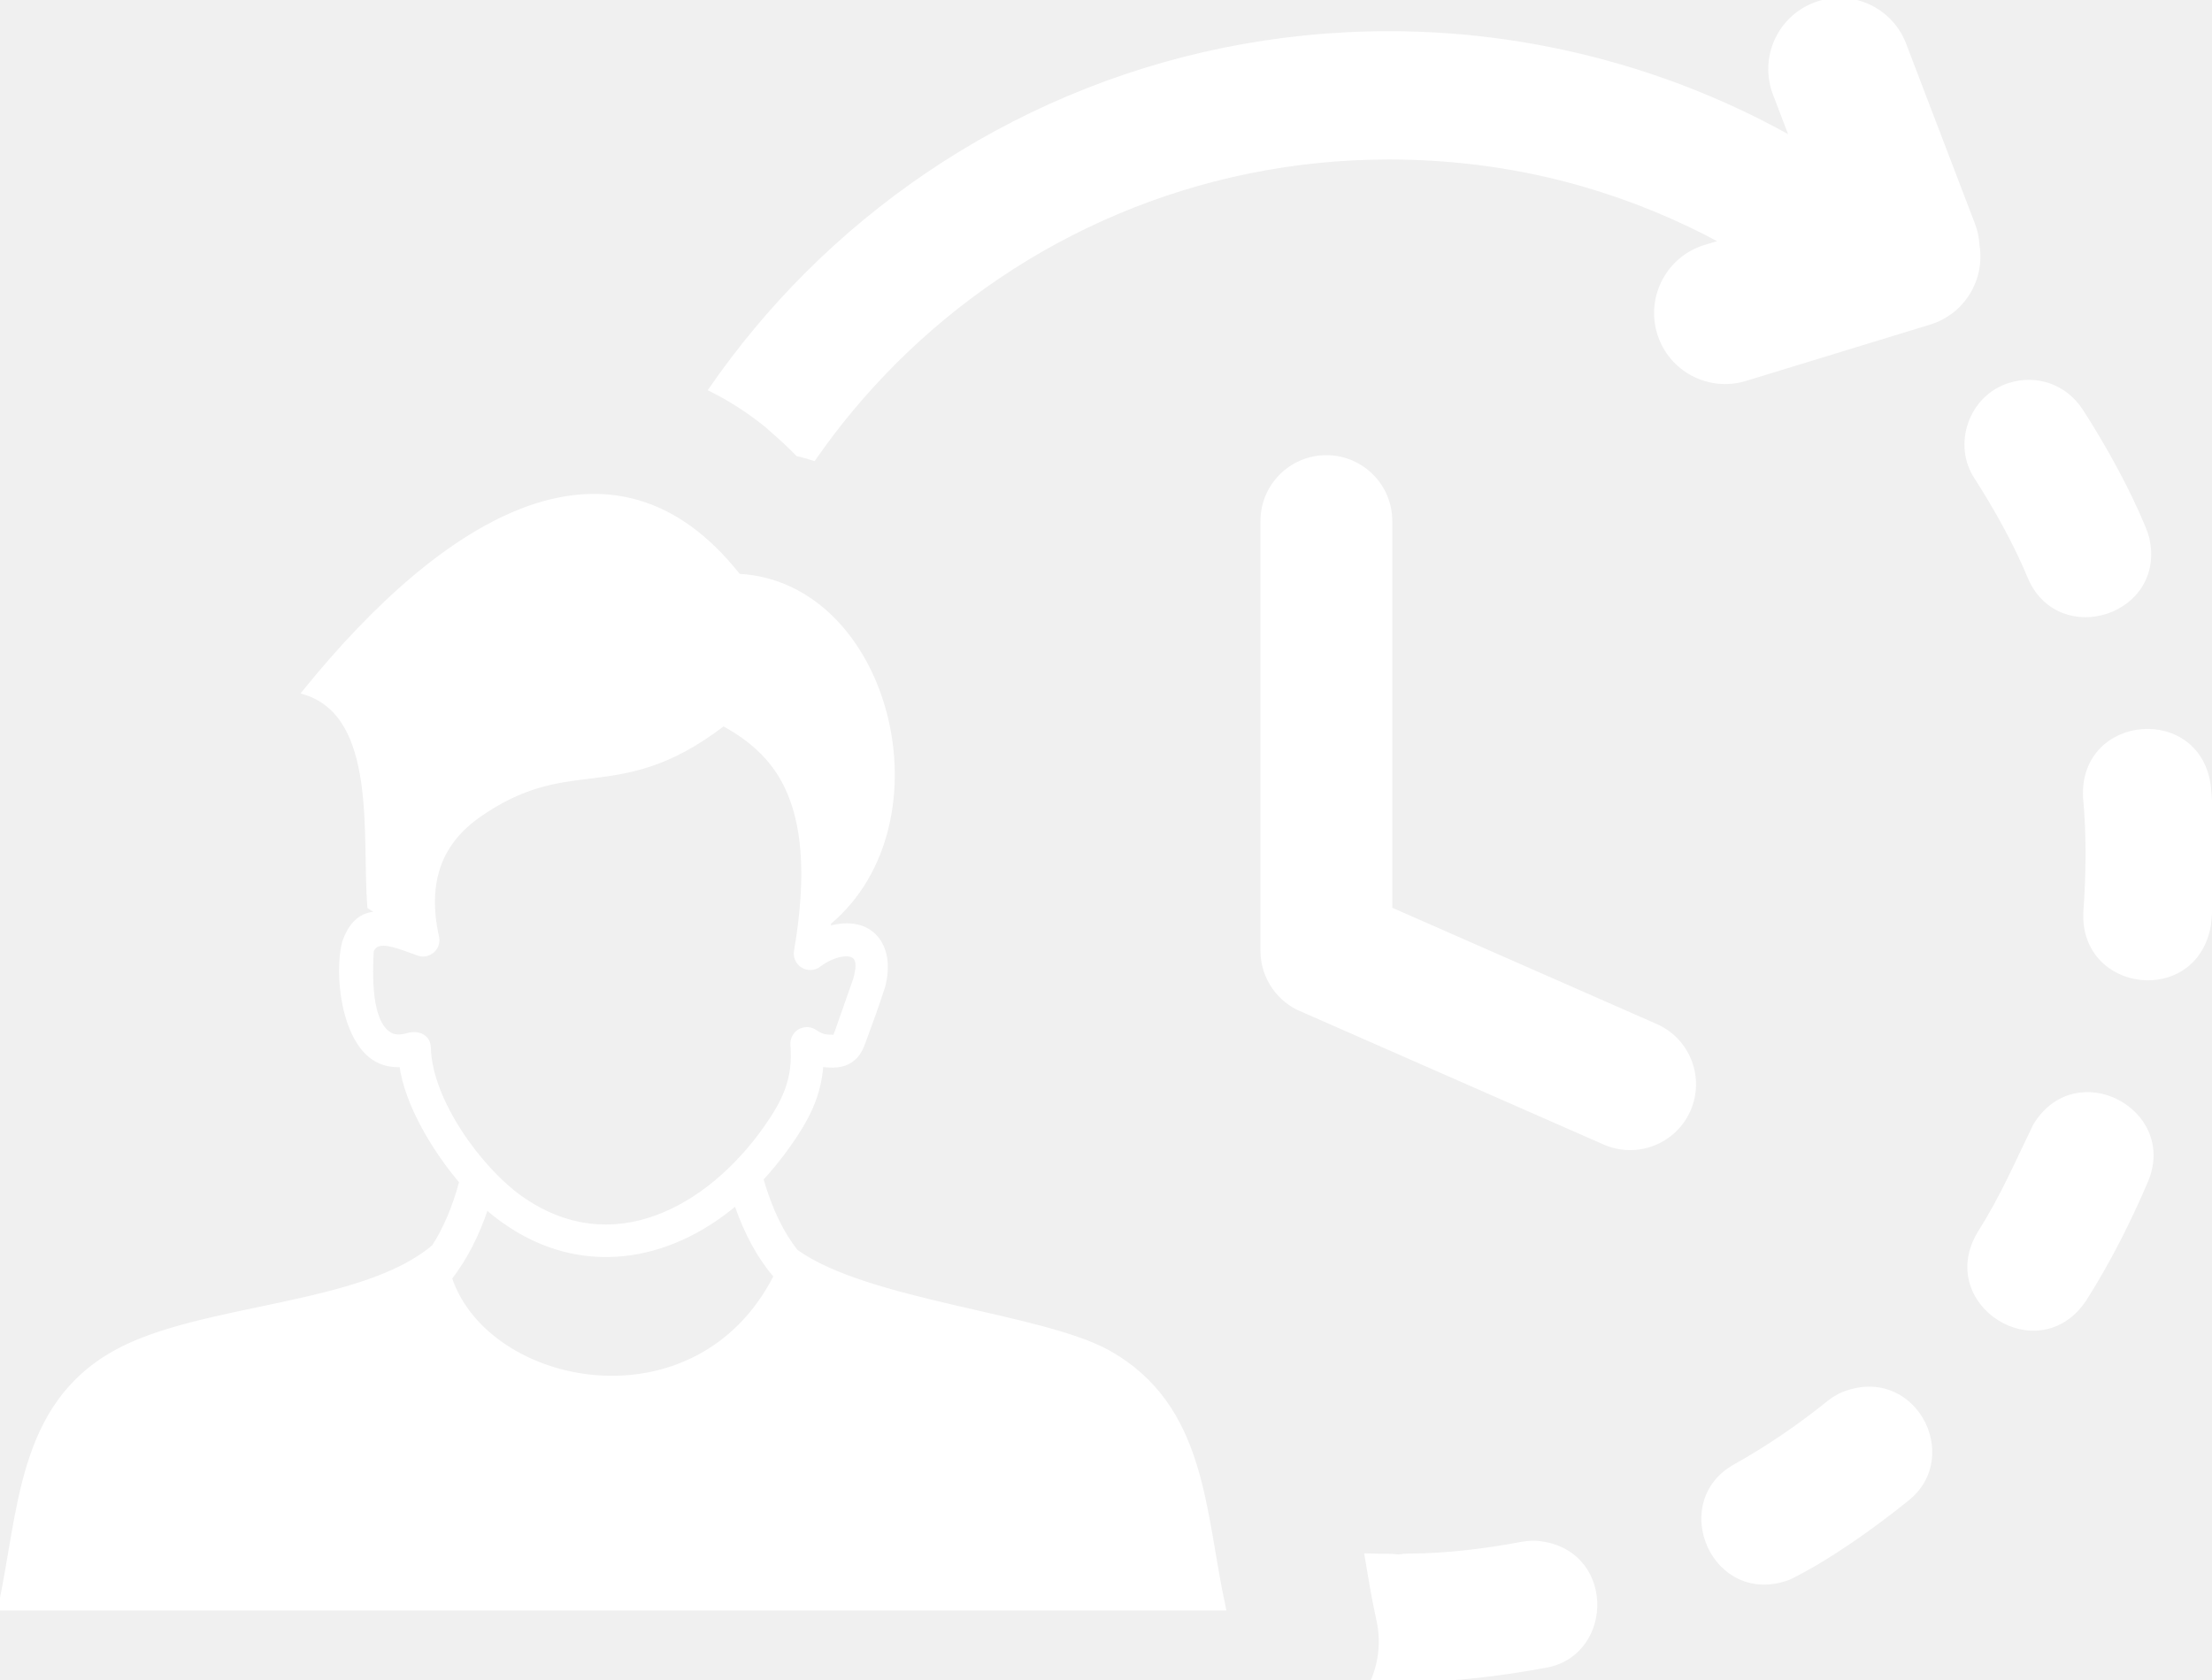
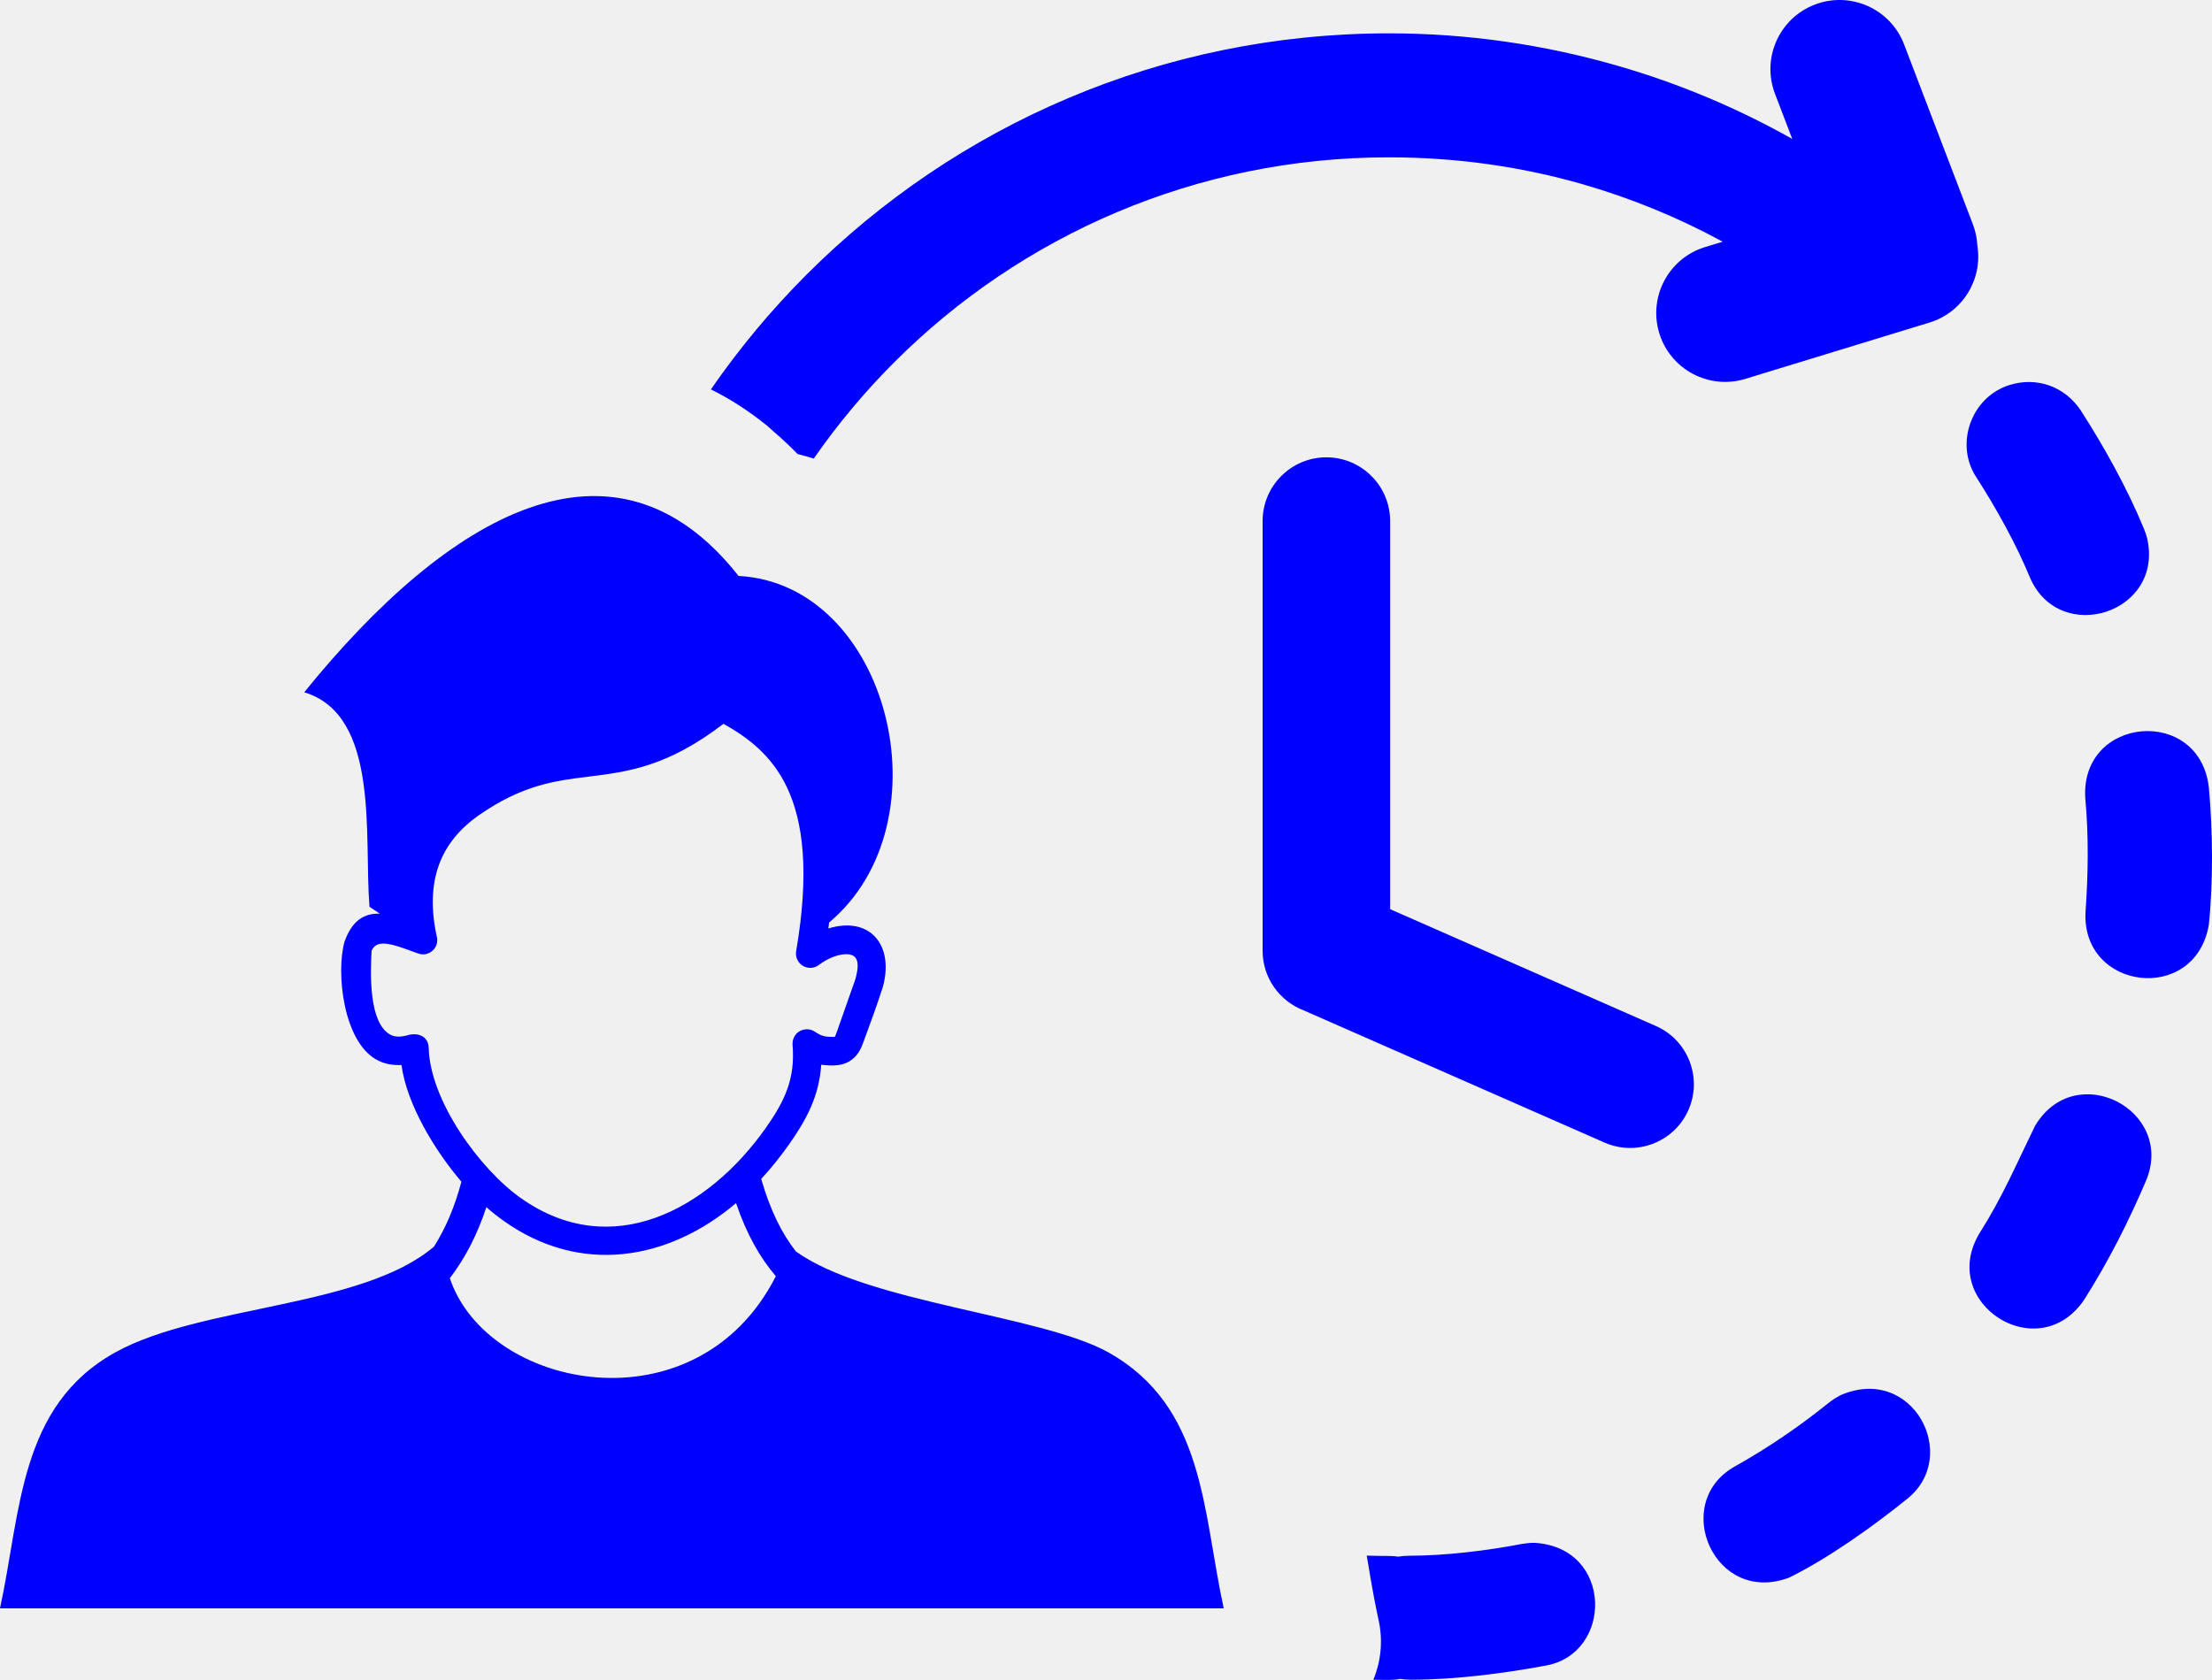
<svg xmlns="http://www.w3.org/2000/svg" shape-rendering="geometricPrecision" text-rendering="geometricPrecision" image-rendering="optimizeQuality" fill-rule="evenodd" clip-rule="evenodd" viewBox="0 0 512 388.9">
-   <path fill-rule="nonzero" d="M321.49 360.2c.74 0 1.46.06 2.17.16.8-.14 1.65-.21 2.52-.21 8.33 0 18.01-1.18 26.12-2.74 1-.16 1.84-.25 2.89-.25 18.32 1.08 18.24 25.82 2.42 28.45-9.7 1.8-20.95 3.24-30.91 3.24-1 0-1.8-.06-2.59-.19-.85.16-1.72.24-2.62.24l-3.61-.04c.42-.98.75-2 1.02-3.04l.03-.09.02-.12.02-.06.04-.15.04-.19v-.02l.08-.33.01-.09.09-.43.1-.53.01-.11.16-1.12.01-.17.01-.01.01-.18v-.02l.02-.22.02-.12v-.1l.01-.08.01-.13v-.05l.01-.17v-.01l.01-.18v-.03l.02-.44v-.22l.01-.39v-.19l-.01-.3v-.24l-.01-.18v-.03l-.01-.15v-.07l-.03-.44v-.04l-.01-.19-.02-.18v-.04l-.02-.14v-.08l-.01-.11-.02-.12v-.06l-.02-.16v-.02l-.02-.19-.01-.01-.02-.17v-.05l-.03-.14-.01-.09-.01-.09-.02-.14-.01-.05-.03-.17v-.01l-.03-.19V376l-.04-.16-.01-.07-.02-.12-.02-.1-.01-.08-.03-.15-.01-.03-.04-.19-.04-.2-.01-.01-.03-.18-.02-.04-.03-.15-.01-.06-.03-.14-.01-.07-.03-.12-.02-.09-.02-.1-.02-.11-.02-.09-.03-.12-.01-.06-.03-.15-.01-.04-.03-.16-.01-.03-.04-.18v-.01l-.03-.19h-.01l-.04-.19v-.02l-.03-.16-.01-.05-.03-.14-.01-.06-.03-.12-.02-.09-.02-.1-.01-.09-.02-.1-.02-.1-.02-.08-.02-.13-.02-.05-.02-.15-.01-.04-.03-.16v-.02l-.04-.18-.04-.18v-.02l-.03-.16-.01-.03-.02-.15-.01-.05-.03-.13-.01-.07-.03-.11-.01-.09-.02-.09-.01-.1-.02-.08-.02-.12-.01-.06-.02-.13-.01-.04-.03-.15-.04-.2v-.01l-.03-.18-.04-.17v-.02l-.03-.16-.01-.04-.02-.13-.01-.06-.02-.12-.01-.07-.02-.11-.02-.08-.02-.09-.01-.1-.02-.07-.02-.12-.01-.05-.02-.14-.01-.04-.02-.16-.01-.01-.03-.17v-.01l-.03-.17v-.01l-.03-.16v-.03l-.03-.14v-.05l-.03-.12-.01-.07-.02-.11-.01-.08-.02-.09-.01-.09-.02-.08-.01-.11-.02-.06-.02-.13-.01-.05-.02-.13-.01-.04-.02-.15-.01-.01-.06-.34v-.03l-.05-.32-.01-.05-.02-.12-.01-.07-.02-.09-.02-.09-.01-.09-.17-1.02-.42-2.48c1.71.05 3.42.08 5.14.08zm-141.91-64.76c-3.67-4.29-6.77-9.74-9.21-16.92-15.79 13.37-36.1 16.68-53.74 4.14-1.38-.97-2.73-2.04-4.05-3.21-2.17 6.6-5.06 12.02-8.46 16.45 8.66 25.89 57.19 35.51 75.46-.46zM70.42 160.26c33.31-41.16 71.7-63.55 100.53-26.93 34.73 1.82 48.65 57 20.96 80.23l-.17 1.37c9.73-2.93 15.21 3.93 12.63 13.49-1.32 4.09-2.89 8.43-4.39 12.47-.67 1.88-1.32 3.24-2.68 4.31-2.11 1.7-4.69 1.57-7.21 1.28-.52 7.37-3.4 12.71-7.62 18.68-2 2.82-4.1 5.4-6.28 7.76 2.11 7.3 4.8 12.69 8.05 16.8 16.57 11.89 56.77 14.7 72.29 23.34 22.42 12.56 21.81 36.81 26.72 59.26H0c4.86-22.26 4.36-46.9 26.71-59.26 19.7-10.95 57.09-10.26 73.74-24.47 2.6-4.08 4.76-9.04 6.35-15.03-6.08-7.12-12.64-17.84-13.87-27.01-2.19.05-3.95-.2-5.91-1.31-7.57-4.34-9.27-20.05-7.28-27.25 1.8-4.97 4.56-6.58 8.19-6.48l-2.41-1.6c-1.3-16.2 2.5-44.33-15.1-49.65zm23.31 59.36c-3.89-1.35-6.64-1.97-7.72.46-.27 5.21-.71 16.58 4.28 19.42 1.41.8 3.17.44 4.64 0 2.19-.36 4.24.6 4.3 3.07.28 12.19 11.8 28.02 21.22 34.71 21.15 15.03 43.5 2.57 56.65-15.95 4.45-6.28 7.02-11.49 6.35-19.49-.04-.7.12-1.43.53-2.06a3.307 3.307 0 0 1 4.57-.98c1.83 1.21 2.56 1.24 4.64 1.24.1-.06.3-.57.58-1.36l4.24-12.06c.73-2.79 1.22-6-2.55-5.71-1.85.14-4.01 1.03-5.92 2.48a3.312 3.312 0 0 1-5.26-3.2c3.11-18.14 1.68-29.99-2.19-38.06-3.39-7.07-8.8-11.36-14.65-14.56-13.01 9.97-22.17 11.1-31.31 12.23-7.55.93-15.1 1.88-25.1 8.79-4.72 3.26-7.87 7.21-9.49 11.8-1.66 4.7-1.8 10.17-.45 16.37.18.63.17 1.33-.07 2-.63 1.71-2.53 2.6-4.23 1.97l-3.06-1.11zm198.52-98.99c0-8.15 6.61-14.76 14.76-14.76 8.14 0 14.76 6.61 14.76 14.76v89.84l61.5 27.04c7.44 3.27 10.83 11.98 7.55 19.43-3.27 7.45-11.98 10.83-19.43 7.56l-69.62-30.6c-5.56-2.12-9.52-7.5-9.52-13.81v-99.46zm164.41-68.68c.62 1.62.95 3.28 1.03 4.93 1.26 7.76-3.39 15.46-11.12 17.8l-42.63 13.04c-8.42 2.55-17.34-2.2-19.89-10.63-2.55-8.43 2.21-17.34 10.63-19.9l4.06-1.24a161.344 161.344 0 0 0-32.23-13.25c-14.16-4.09-29.27-6.28-45.02-6.28-44.7 0-85.18 18.12-114.47 47.41a162.905 162.905 0 0 0-18.66 22.33c-1.23-.39-2.47-.75-3.74-1.05a84.008 84.008 0 0 0-5.45-5.12l-1.64-1.46c-4.23-3.42-8.56-6.2-12.98-8.39a192.14 192.14 0 0 1 22.17-26.6c34.49-34.49 82.14-55.82 134.77-55.82 18.25 0 36.04 2.62 52.98 7.52 14.22 4.1 27.75 9.82 40.37 16.92l-4-10.47c-3.14-8.25 1-17.5 9.26-20.64 8.26-3.14 17.51 1 20.64 9.26l15.92 41.64zm-55.11 287.53c-14.97 8.41-4.77 32.24 12.55 25.74 8.96-4.38 19.47-11.88 27.26-18.17 12.61-9.91 1.32-31.36-15.38-24.05-.96.52-1.72.98-2.6 1.67-6.8 5.49-14.19 10.54-21.83 14.81zm56.63-53.98c-9.72 16.2 13.7 31.17 24.29 15.29 5.56-8.77 10.24-18.02 14.31-27.57 6.67-16.21-16.34-28.26-25.73-12.61-4.31 8.83-7.52 16.45-12.87 24.89zm24.55-74.45c-1.01 18.22 25.28 21.5 28.52 3.14 1.05-9.86.94-22 .02-31.89-2.1-18.88-29.66-16.6-28.61 2.38.82 8.74.69 17.61.07 26.37zm-12.84-77.28c6.93 15.84 31.16 8.11 27.07-9.26-.22-.74-.42-1.42-.74-2.16-3.74-9.13-9.25-19.05-14.6-27.34-3.72-5.59-10.22-7.84-16.49-5.88-8.92 2.79-12.75 13.75-7.64 21.42 4.56 7.1 9.2 15.42 12.4 23.22z" style="fill:white; stroke:white" />
+   <path fill-rule="nonzero" d="M321.49 360.2c.74 0 1.46.06 2.17.16.8-.14 1.65-.21 2.52-.21 8.33 0 18.01-1.18 26.12-2.74 1-.16 1.84-.25 2.89-.25 18.32 1.08 18.24 25.82 2.42 28.45-9.7 1.8-20.95 3.24-30.91 3.24-1 0-1.8-.06-2.59-.19-.85.16-1.72.24-2.62.24l-3.61-.04c.42-.98.75-2 1.02-3.04l.03-.09.02-.12.02-.06.04-.15.04-.19v-.02l.08-.33.01-.09.09-.43.1-.53.01-.11.16-1.12.01-.17.01-.01.01-.18v-.02l.02-.22.02-.12v-.1l.01-.08.01-.13v-.05l.01-.17v-.01l.01-.18v-.03l.02-.44v-.22l.01-.39v-.19l-.01-.3v-.24l-.01-.18v-.03l-.01-.15v-.07l-.03-.44v-.04l-.01-.19-.02-.18v-.04l-.02-.14v-.08l-.01-.11-.02-.12v-.06l-.02-.16v-.02l-.02-.19-.01-.01-.02-.17v-.05l-.03-.14-.01-.09-.01-.09-.02-.14-.01-.05-.03-.17v-.01l-.03-.19V376l-.04-.16-.01-.07-.02-.12-.02-.1-.01-.08-.03-.15-.01-.03-.04-.19-.04-.2-.01-.01-.03-.18-.02-.04-.03-.15-.01-.06-.03-.14-.01-.07-.03-.12-.02-.09-.02-.1-.02-.11-.02-.09-.03-.12-.01-.06-.03-.15-.01-.04-.03-.16-.01-.03-.04-.18v-.01l-.03-.19h-.01l-.04-.19v-.02l-.03-.16-.01-.05-.03-.14-.01-.06-.03-.12-.02-.09-.02-.1-.01-.09-.02-.1-.02-.1-.02-.08-.02-.13-.02-.05-.02-.15-.01-.04-.03-.16v-.02l-.04-.18-.04-.18v-.02l-.03-.16-.01-.03-.02-.15-.01-.05-.03-.13-.01-.07-.03-.11-.01-.09-.02-.09-.01-.1-.02-.08-.02-.12-.01-.06-.02-.13-.01-.04-.03-.15-.04-.2v-.01l-.03-.18-.04-.17v-.02l-.03-.16-.01-.04-.02-.13-.01-.06-.02-.12-.01-.07-.02-.11-.02-.08-.02-.09-.01-.1-.02-.07-.02-.12-.01-.05-.02-.14-.01-.04-.02-.16-.01-.01-.03-.17v-.01l-.03-.17v-.01l-.03-.16v-.03l-.03-.14v-.05l-.03-.12-.01-.07-.02-.11-.01-.08-.02-.09-.01-.09-.02-.08-.01-.11-.02-.06-.02-.13-.01-.05-.02-.13-.01-.04-.02-.15-.01-.01-.06-.34v-.03l-.05-.32-.01-.05-.02-.12-.01-.07-.02-.09-.02-.09-.01-.09-.17-1.02-.42-2.48c1.71.05 3.42.08 5.14.08zm-141.91-64.76c-3.67-4.29-6.77-9.74-9.21-16.92-15.79 13.37-36.1 16.68-53.74 4.14-1.38-.97-2.73-2.04-4.05-3.21-2.17 6.6-5.06 12.02-8.46 16.45 8.66 25.89 57.19 35.51 75.46-.46zM70.42 160.26c33.31-41.16 71.7-63.55 100.53-26.93 34.73 1.82 48.65 57 20.96 80.23l-.17 1.37c9.73-2.93 15.21 3.93 12.63 13.49-1.32 4.09-2.89 8.43-4.39 12.47-.67 1.88-1.32 3.24-2.68 4.31-2.11 1.7-4.69 1.57-7.21 1.28-.52 7.37-3.4 12.71-7.62 18.68-2 2.82-4.1 5.4-6.28 7.76 2.11 7.3 4.8 12.69 8.05 16.8 16.57 11.89 56.77 14.7 72.29 23.34 22.42 12.56 21.81 36.81 26.72 59.26H0c4.86-22.26 4.36-46.9 26.71-59.26 19.7-10.95 57.09-10.26 73.74-24.47 2.6-4.08 4.76-9.04 6.35-15.03-6.08-7.12-12.64-17.84-13.87-27.01-2.19.05-3.95-.2-5.91-1.31-7.57-4.34-9.27-20.05-7.28-27.25 1.8-4.97 4.56-6.58 8.19-6.48l-2.41-1.6c-1.3-16.2 2.5-44.33-15.1-49.65zm23.31 59.36c-3.89-1.35-6.64-1.97-7.72.46-.27 5.21-.71 16.58 4.28 19.42 1.41.8 3.17.44 4.64 0 2.19-.36 4.24.6 4.3 3.07.28 12.19 11.8 28.02 21.22 34.71 21.15 15.03 43.5 2.57 56.65-15.95 4.45-6.28 7.02-11.49 6.35-19.49-.04-.7.12-1.43.53-2.06a3.307 3.307 0 0 1 4.57-.98c1.83 1.21 2.56 1.24 4.64 1.24.1-.06.3-.57.58-1.36l4.24-12.06c.73-2.79 1.22-6-2.55-5.71-1.85.14-4.01 1.03-5.92 2.48a3.312 3.312 0 0 1-5.26-3.2c3.11-18.14 1.68-29.99-2.19-38.06-3.39-7.07-8.8-11.36-14.65-14.56-13.01 9.97-22.17 11.1-31.31 12.23-7.55.93-15.1 1.88-25.1 8.79-4.72 3.26-7.87 7.21-9.49 11.8-1.66 4.7-1.8 10.17-.45 16.37.18.63.17 1.33-.07 2-.63 1.71-2.53 2.6-4.23 1.97l-3.06-1.11zm198.52-98.99c0-8.15 6.61-14.76 14.76-14.76 8.14 0 14.76 6.61 14.76 14.76v89.84l61.5 27.04c7.44 3.27 10.83 11.98 7.55 19.43-3.27 7.45-11.98 10.83-19.43 7.56l-69.62-30.6c-5.56-2.12-9.52-7.5-9.52-13.81v-99.46zm164.41-68.68c.62 1.62.95 3.28 1.03 4.93 1.26 7.76-3.39 15.46-11.12 17.8l-42.63 13.04c-8.42 2.55-17.34-2.2-19.89-10.63-2.55-8.43 2.21-17.34 10.63-19.9l4.06-1.24a161.344 161.344 0 0 0-32.23-13.25c-14.16-4.09-29.27-6.28-45.02-6.28-44.7 0-85.18 18.12-114.47 47.41a162.905 162.905 0 0 0-18.66 22.33c-1.23-.39-2.47-.75-3.74-1.05a84.008 84.008 0 0 0-5.45-5.12l-1.64-1.46c-4.23-3.42-8.56-6.2-12.98-8.39a192.14 192.14 0 0 1 22.17-26.6c34.49-34.49 82.14-55.82 134.77-55.82 18.25 0 36.04 2.62 52.98 7.52 14.22 4.1 27.75 9.82 40.37 16.92l-4-10.47c-3.14-8.25 1-17.5 9.26-20.64 8.26-3.14 17.51 1 20.64 9.26l15.92 41.64zm-55.11 287.53c-14.97 8.41-4.77 32.24 12.55 25.74 8.96-4.38 19.47-11.88 27.26-18.17 12.61-9.91 1.32-31.36-15.38-24.05-.96.52-1.72.98-2.6 1.67-6.8 5.49-14.19 10.54-21.83 14.81zm56.63-53.98c-9.72 16.2 13.7 31.17 24.29 15.29 5.56-8.77 10.24-18.02 14.31-27.57 6.67-16.21-16.34-28.26-25.73-12.61-4.31 8.83-7.52 16.45-12.87 24.89zm24.55-74.45c-1.01 18.22 25.28 21.5 28.52 3.14 1.05-9.86.94-22 .02-31.89-2.1-18.88-29.66-16.6-28.61 2.38.82 8.74.69 17.61.07 26.37zm-12.84-77.28c6.93 15.84 31.16 8.11 27.07-9.26-.22-.74-.42-1.42-.74-2.16-3.74-9.13-9.25-19.05-14.6-27.34-3.72-5.59-10.22-7.84-16.49-5.88-8.92 2.79-12.75 13.75-7.64 21.42 4.56 7.1 9.2 15.42 12.4 23.22z" style="fill: blue;" />
</svg>
